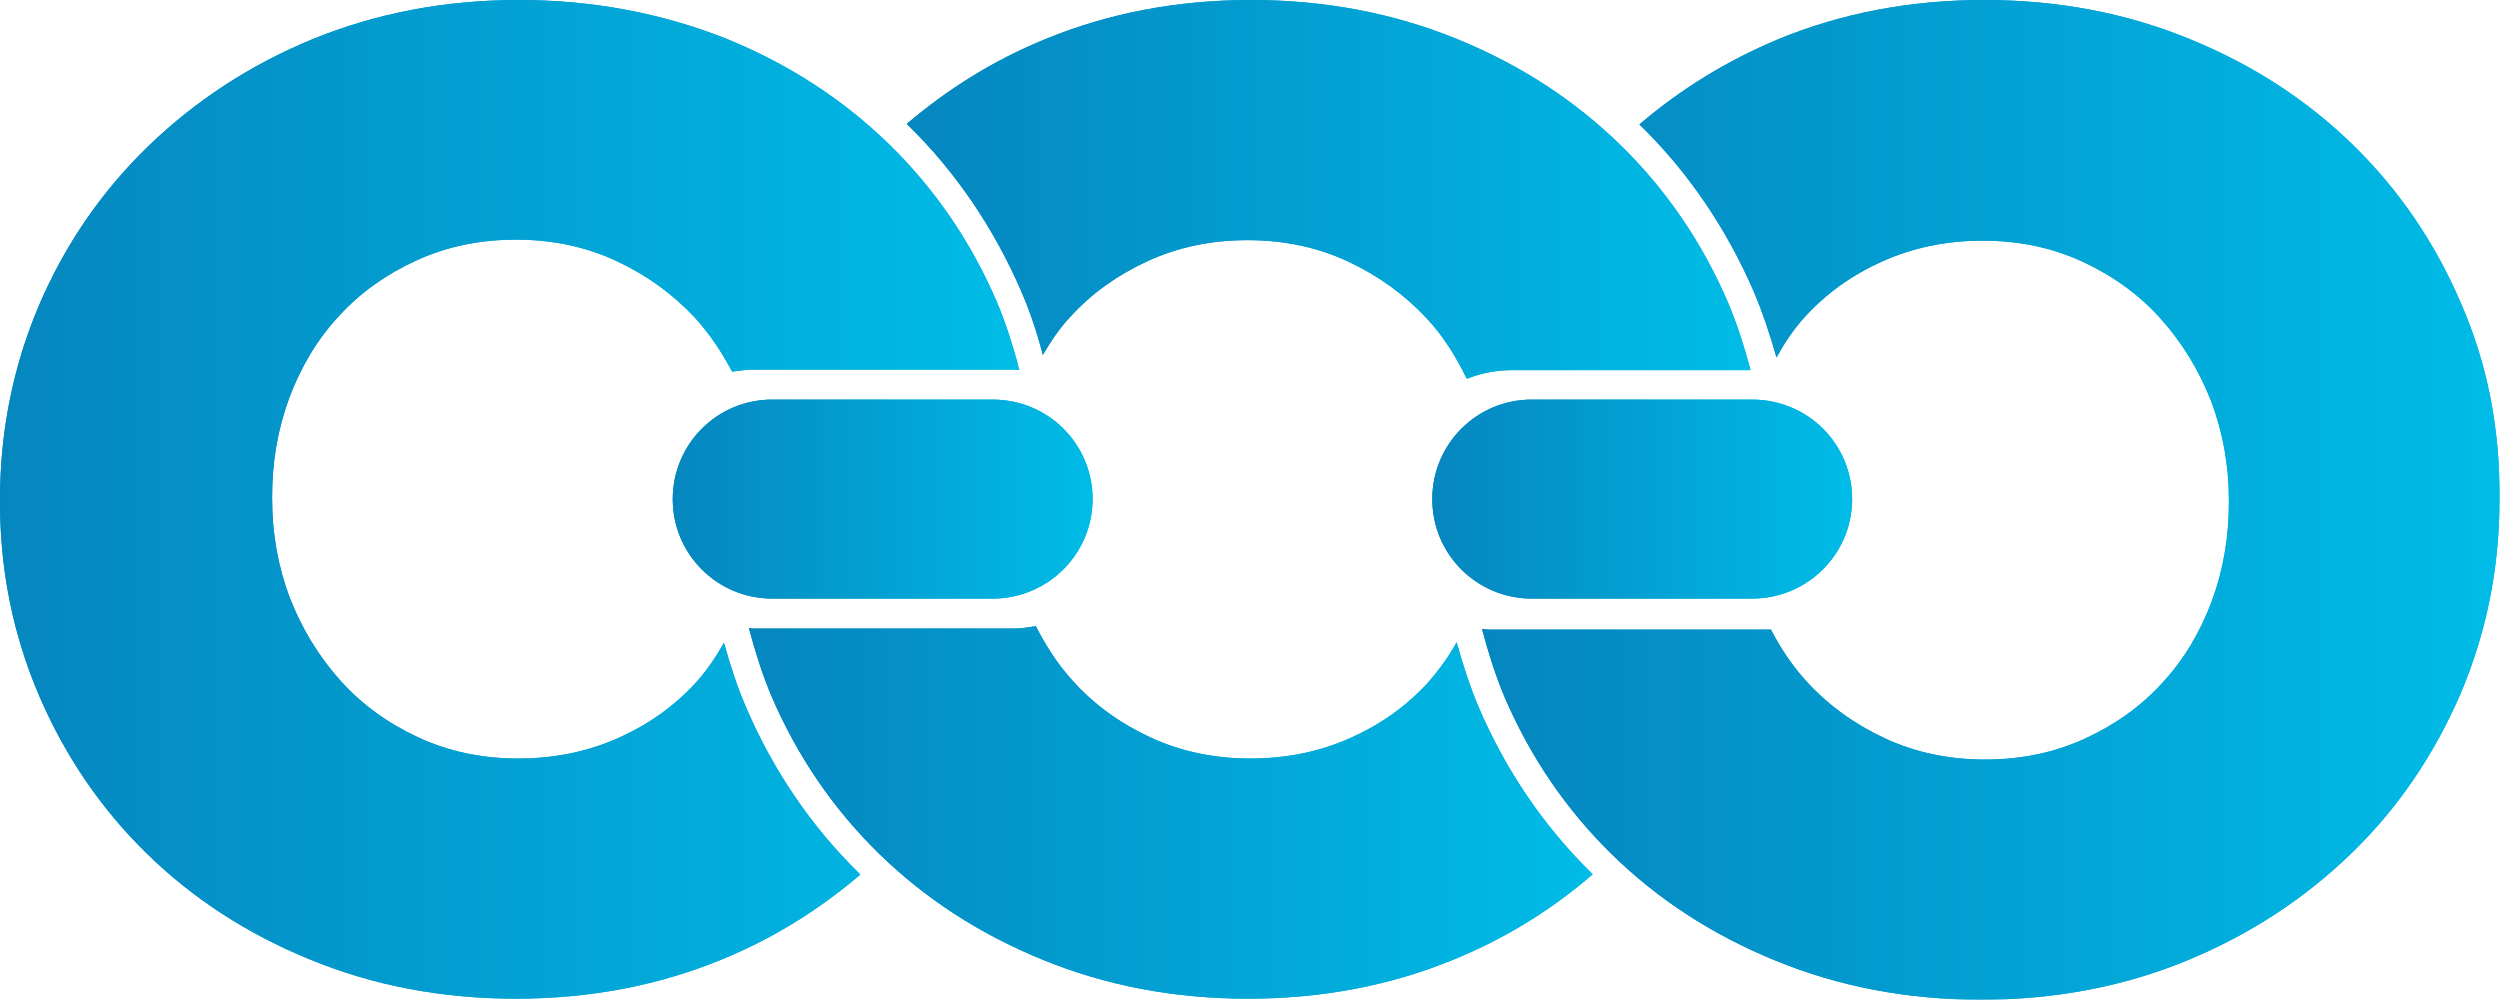
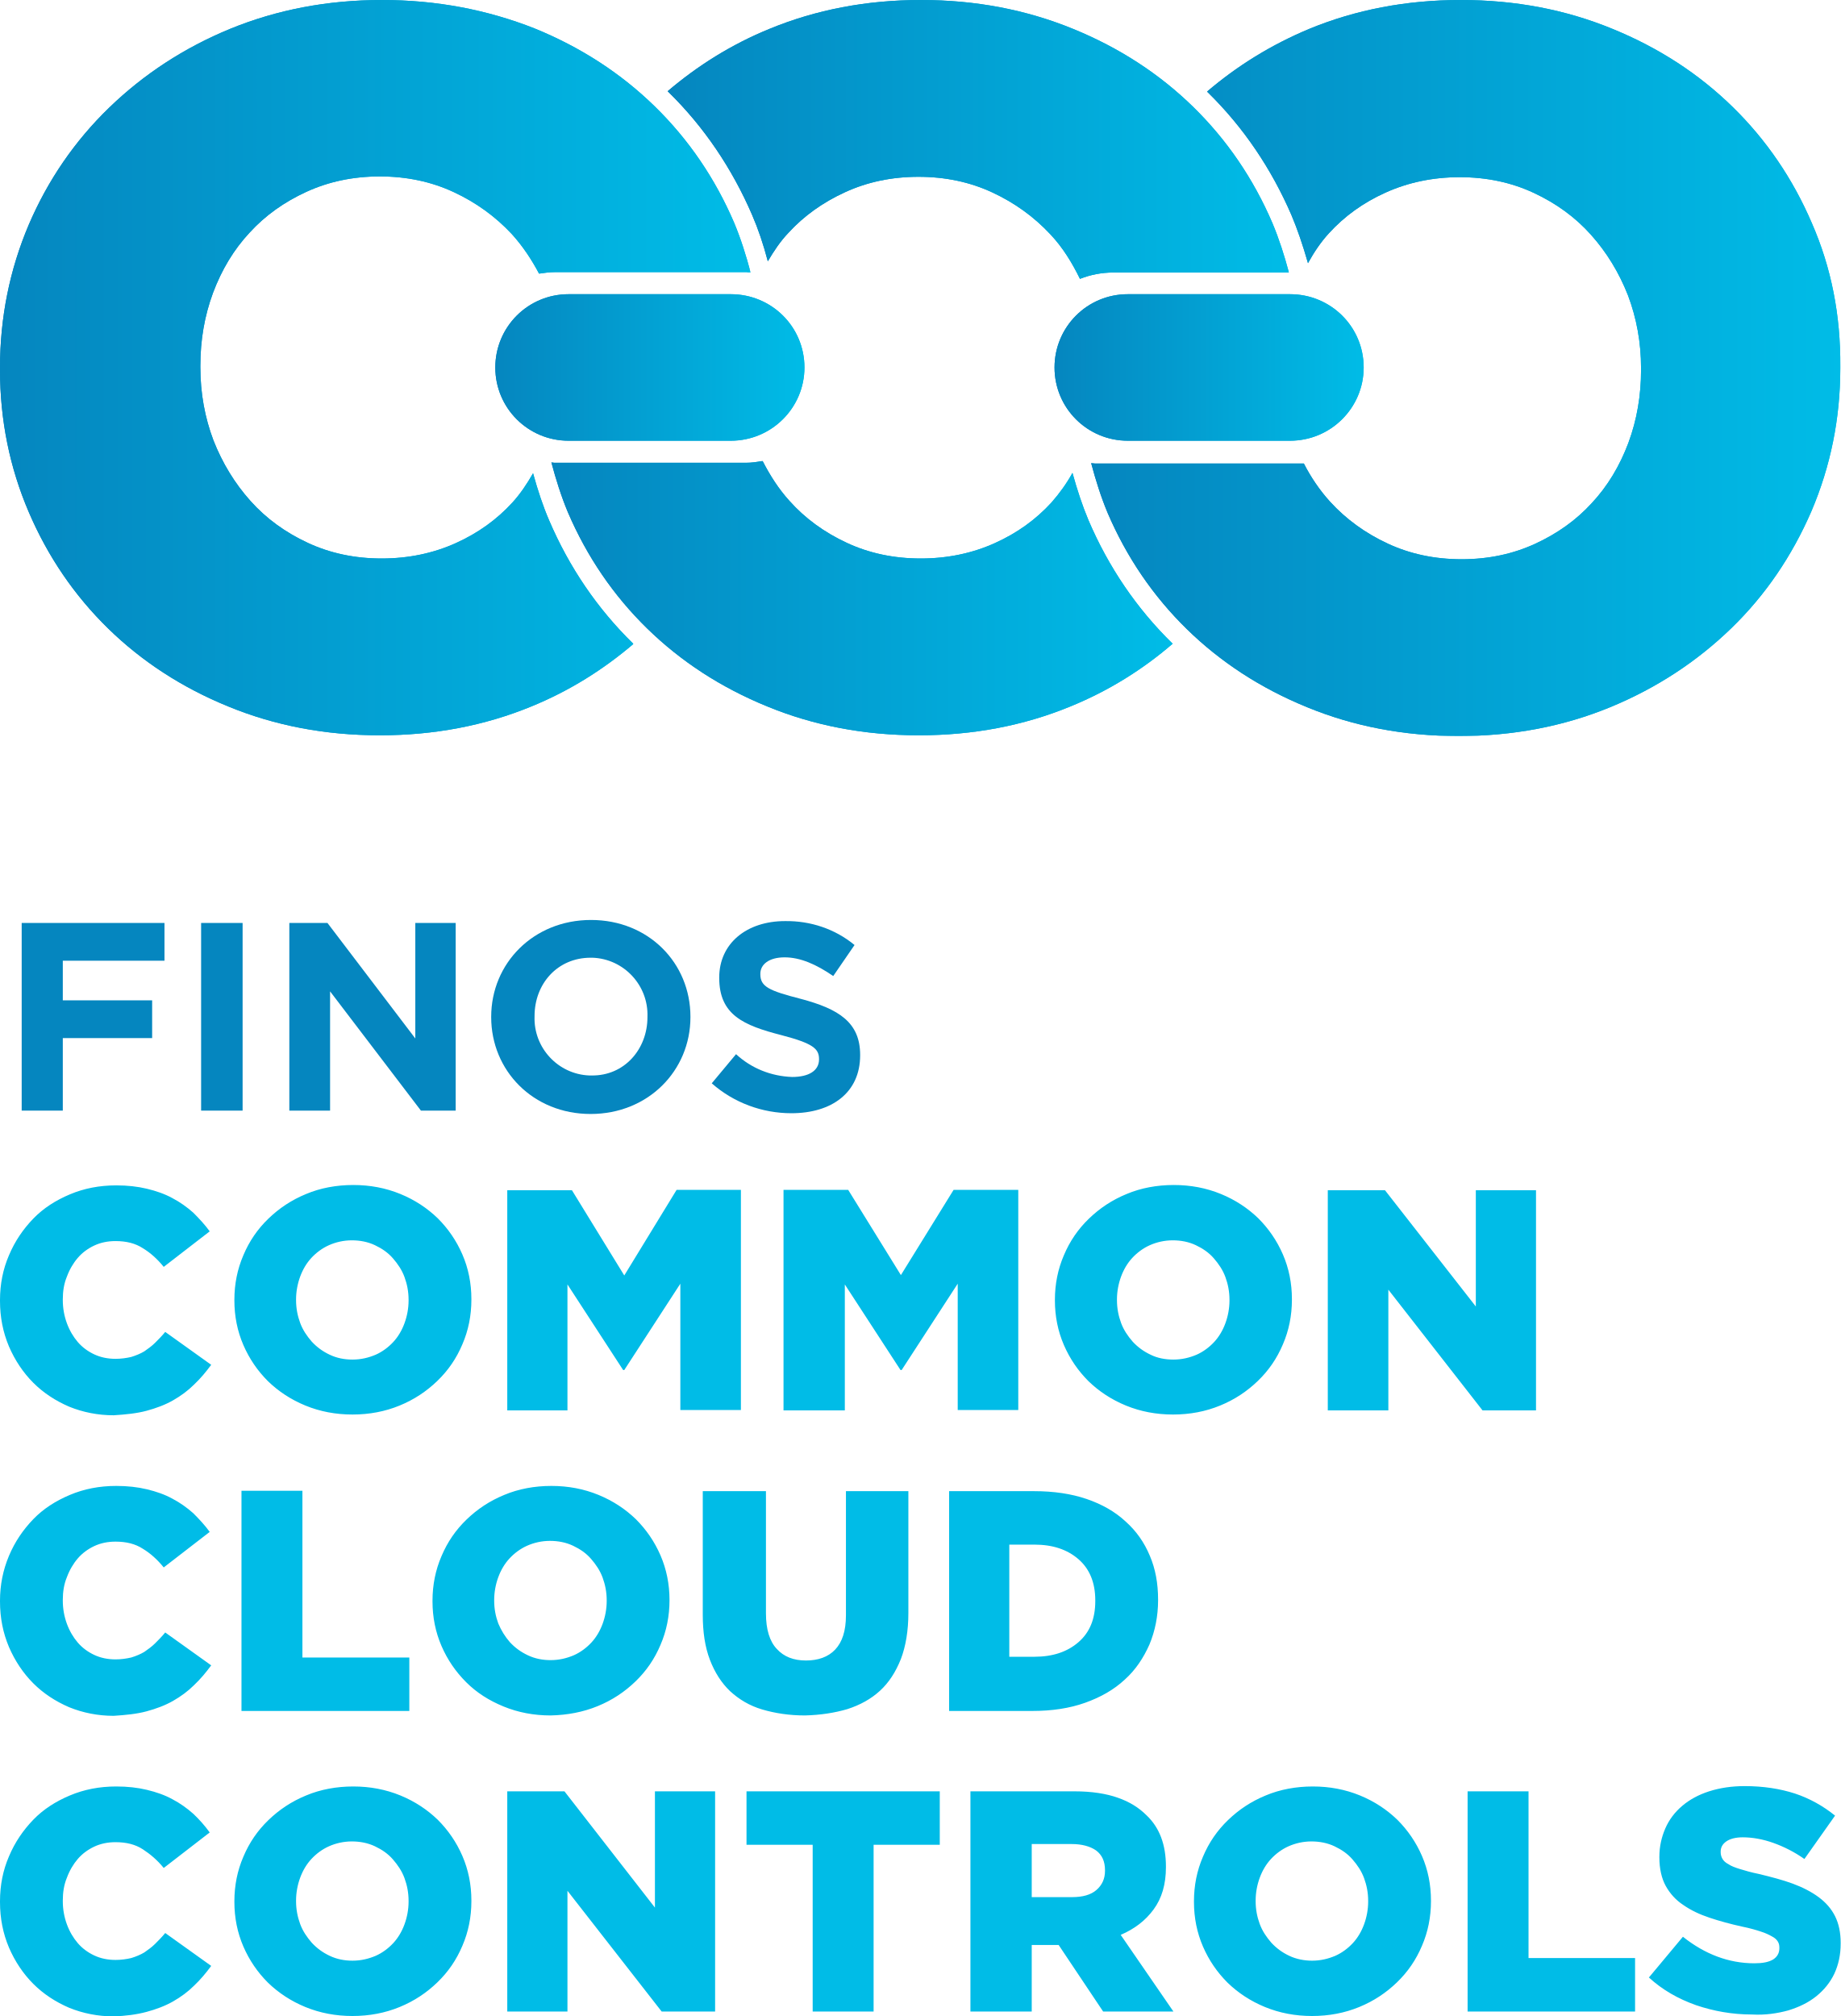
- <svg xmlns="http://www.w3.org/2000/svg" xmlns:xlink="http://www.w3.org/1999/xlink" version="1.1" id="Layer_1" x="0px" y="0px" viewBox="0 0 492.4 196.8" style="enable-background:new 0 0 492.4 196.8;" xml:space="preserve">
+ <svg xmlns="http://www.w3.org/2000/svg" xmlns:xlink="http://www.w3.org/1999/xlink" version="1.1" id="Layer_1" x="0px" y="0px" viewBox="0 0 492.4 539.3" style="enable-background:new 0 0 492.4 539.3;" xml:space="preserve">
  <style type="text/css">
- 	.st0{clip-path:url(#SVGID_00000164471656135796298560000005813993069233574315_);}
- 	.st1{clip-path:url(#SVGID_00000019642091977911469160000004794725863702804380_);}
- 	.st2{clip-path:url(#SVGID_00000049190636457192275160000006766450548972944534_);}
- 	.st3{clip-path:url(#SVGID_00000021097484821049816410000015223270875984606377_);}
- 	.st4{clip-path:url(#SVGID_00000080199391034828746410000017474322563461047722_);}
- 	.st5{clip-path:url(#SVGID_00000070814566987701548060000006491054875013691561_);}
+ 	.st0{fill:#0586BF;}
+ 	.st1{fill:#00BCE7;}
+ 	.st2{clip-path:url(#SVGID_00000127723530954249311360000017790228612899471544_);}
+ 	.st3{clip-path:url(#SVGID_00000099661520165384830930000009306821689087205553_);}
+ 	.st4{clip-path:url(#SVGID_00000094585058715784216390000007844903942787627163_);}
+ 	.st5{clip-path:url(#SVGID_00000142176788160310730370000003912476761157383866_);}
+ 	.st6{clip-path:url(#SVGID_00000064330962836628689260000008078244802493570992_);}
+ 	.st7{clip-path:url(#SVGID_00000121253112003704610500000012445058577611429035_);}
</style>
+   <polygon class="st0" points="5.8,246.9 44,246.9 44,257 16.8,257 16.8,267.6 40.7,267.6 40.7,277.7 16.8,277.7 16.8,297.1   5.8,297.1 5.8,246.9 " />
+   <polygon class="st0" points="53.8,246.9 64.9,246.9 64.9,297.1 53.8,297.1 53.8,246.9 " />
+   <polygon class="st0" points="77.4,246.9 87.6,246.9 111.1,277.8 111.1,246.9 121.9,246.9 121.9,297.1 112.6,297.1 88.3,265.2   88.3,297.1 77.4,297.1 77.4,246.9 " />
+   <path class="st0" d="M131.4,272.1V272c0-14.3,11.3-25.9,26.7-25.9s26.6,11.5,26.6,25.9v0.1c0,14.3-11.3,25.9-26.7,25.9  S131.4,286.4,131.4,272.1L131.4,272.1z M173.2,272.1V272c0.3-8.4-6.3-15.5-14.7-15.8c-0.2,0-0.3,0-0.5,0c-8.9,0-15,7-15,15.6v0.1  c-0.3,8.4,6.3,15.5,14.7,15.8c0.2,0,0.4,0,0.6,0C167,287.8,173.2,280.7,173.2,272.1L173.2,272.1z" />
+   <path class="st0" d="M190.4,289.8l6.5-7.8c4.1,3.8,9.4,5.9,15,6.1c4.5,0,7.2-1.7,7.2-4.7v-0.1c0-2.8-1.7-4.2-10.1-6.4  c-10.1-2.6-16.6-5.4-16.6-15.3v-0.1c0-9.1,7.3-15.1,17.6-15.1c6.8-0.1,13.4,2.1,18.6,6.4l-5.7,8.3c-4.5-3.1-8.8-5-13-5  c-4.2,0-6.5,1.9-6.5,4.4v0.1c0,3.3,2.2,4.4,10.8,6.6c10.2,2.7,15.9,6.3,15.9,15v0.1c0,10-7.6,15.5-18.4,15.5  C203.9,297.8,196.3,295,190.4,289.8L190.4,289.8z" />
+   <path class="st1" d="M39.2,538.2c2.6-0.7,5-1.6,7.1-2.8c2.1-1.2,4-2.6,5.6-4.2c1.7-1.6,3.2-3.4,4.6-5.3l-12.3-8.8  c-0.9,1.1-1.8,2-2.7,2.9c-0.9,0.9-1.9,1.6-2.9,2.3c-1,0.6-2.2,1.1-3.5,1.5c-1.3,0.3-2.7,0.5-4.2,0.5c-2.1,0-4-0.4-5.7-1.2  c-1.7-0.8-3.2-1.9-4.4-3.3c-1.2-1.4-2.2-3.1-2.9-5c-0.7-1.9-1.1-4-1.1-6.2v-0.2c0-2.1,0.3-4.2,1.1-6.1c0.7-1.9,1.7-3.6,2.9-5  c1.2-1.4,2.7-2.5,4.4-3.3c1.7-0.8,3.6-1.2,5.7-1.2c2.9,0,5.3,0.6,7.3,1.9s3.9,2.9,5.6,5l12.3-9.5c-1.3-1.8-2.8-3.5-4.4-5  c-1.7-1.5-3.5-2.8-5.6-3.9c-2-1.1-4.3-1.9-6.8-2.5c-2.5-0.6-5.2-0.9-8.2-0.9c-4.5,0-8.6,0.8-12.4,2.4c-3.8,1.6-7.1,3.7-9.8,6.5  c-2.7,2.8-4.9,6-6.5,9.8c-1.6,3.7-2.4,7.7-2.4,12v0.2c0,4.4,0.8,8.4,2.4,12.2c1.6,3.7,3.8,7,6.5,9.7c2.7,2.7,5.9,4.8,9.6,6.4  c3.7,1.5,7.7,2.3,11.9,2.3C33.6,539.3,36.6,538.9,39.2,538.2L39.2,538.2z M88.2,523.2c-1.9-0.9-3.4-2-4.8-3.5  c-1.3-1.5-2.4-3.1-3.1-5c-0.7-1.9-1.1-3.9-1.1-6.1v-0.2c0-2.1,0.4-4.2,1.1-6.1c0.7-1.9,1.7-3.6,3-5c1.3-1.4,2.9-2.6,4.7-3.4  c1.8-0.8,3.9-1.3,6.1-1.3c2.2,0,4.3,0.4,6.2,1.3c1.9,0.9,3.5,2,4.8,3.5c1.3,1.5,2.4,3.1,3.1,5c0.7,1.9,1.1,3.9,1.1,6.1v0.2  c0,2.1-0.4,4.2-1.1,6.1c-0.7,1.9-1.7,3.6-3,5c-1.3,1.4-2.9,2.6-4.7,3.4c-1.9,0.8-3.9,1.3-6.2,1.3C92.1,524.5,90.1,524.1,88.2,523.2  L88.2,523.2z M106.9,536.9c3.9-1.6,7.2-3.8,10.1-6.6c2.9-2.8,5.1-6,6.7-9.8c1.6-3.7,2.4-7.7,2.4-11.9v-0.2c0-4.2-0.8-8.2-2.4-11.9  c-1.6-3.7-3.8-6.9-6.6-9.7c-2.8-2.7-6.1-4.9-10-6.5c-3.9-1.6-8.1-2.4-12.6-2.4s-8.8,0.8-12.6,2.4c-3.9,1.6-7.2,3.8-10.1,6.6  c-2.9,2.8-5.1,6-6.7,9.8c-1.6,3.7-2.4,7.7-2.4,11.9v0.2c0,4.2,0.8,8.2,2.4,11.9c1.6,3.7,3.8,6.9,6.6,9.7c2.8,2.7,6.1,4.9,10,6.5  c3.9,1.6,8.1,2.4,12.6,2.4C98.8,539.3,103,538.5,106.9,536.9L106.9,536.9z M135.7,538.1h16.1v-32.3l25.2,32.3h14.3v-58.9h-16.1v31.1  L151,479.2h-15.3V538.1L135.7,538.1z M217.4,538.1h16.3v-44.6h17.7v-14.3h-51.7v14.3h17.7V538.1L217.4,538.1z M276,507.4v-14.1h10.7  c2.7,0,4.9,0.6,6.5,1.7c1.6,1.2,2.4,2.9,2.4,5.3v0.2c0,2.1-0.8,3.8-2.3,5.1c-1.5,1.3-3.7,1.9-6.5,1.9H276L276,507.4z M259.7,538.1  H276v-17.8h7h0.2l11.9,17.8h18.8l-14.1-20.5c3.7-1.6,6.6-3.8,8.8-6.8c2.2-3,3.3-6.7,3.3-11.3v-0.2c0-5.8-1.7-10.4-5.2-13.7  c-2-2-4.5-3.6-7.7-4.7c-3.1-1.1-7-1.7-11.5-1.7h-27.9V538.1L259.7,538.1z M344.9,523.2c-1.9-0.9-3.4-2-4.8-3.5  c-1.3-1.5-2.4-3.1-3.1-5c-0.7-1.9-1.1-3.9-1.1-6.1v-0.2c0-2.1,0.4-4.2,1.1-6.1c0.7-1.9,1.7-3.6,3-5c1.3-1.4,2.9-2.6,4.7-3.4  c1.8-0.8,3.9-1.3,6.1-1.3c2.2,0,4.3,0.4,6.2,1.3c1.9,0.9,3.5,2,4.8,3.5c1.3,1.5,2.4,3.1,3.1,5c0.7,1.9,1.1,3.9,1.1,6.1v0.2  c0,2.1-0.4,4.2-1.1,6.1c-0.7,1.9-1.7,3.6-3,5c-1.3,1.4-2.9,2.6-4.7,3.4c-1.9,0.8-3.9,1.3-6.2,1.3  C348.9,524.5,346.8,524.1,344.9,523.2L344.9,523.2z M363.6,536.9c3.9-1.6,7.2-3.8,10.1-6.6c2.9-2.8,5.1-6,6.7-9.8  c1.6-3.7,2.4-7.7,2.4-11.9v-0.2c0-4.2-0.8-8.2-2.4-11.9c-1.6-3.7-3.8-6.9-6.6-9.7c-2.8-2.7-6.1-4.9-10-6.5  c-3.9-1.6-8.1-2.4-12.6-2.4c-4.5,0-8.8,0.8-12.6,2.4c-3.9,1.6-7.2,3.8-10.1,6.6c-2.9,2.8-5.1,6-6.7,9.8c-1.6,3.7-2.4,7.7-2.4,11.9  v0.2c0,4.2,0.8,8.2,2.4,11.9c1.6,3.7,3.8,6.9,6.6,9.7c2.8,2.7,6.1,4.9,10,6.5c3.9,1.6,8.1,2.4,12.6,2.4S359.7,538.5,363.6,536.9  L363.6,536.9z M392.5,538.1h44.9v-14.3h-28.5v-44.6h-16.3V538.1L392.5,538.1z M478.4,537.8c2.9-0.9,5.4-2.1,7.5-3.8  c2.1-1.7,3.7-3.7,4.8-6c1.1-2.4,1.7-5,1.7-8.1v-0.2c0-2.7-0.5-5.1-1.5-7.1c-1-2-2.5-3.7-4.4-5.1c-1.9-1.4-4.2-2.6-6.9-3.6  c-2.7-1-5.8-1.8-9.1-2.6c-2-0.4-3.7-0.9-5-1.3c-1.3-0.4-2.4-0.8-3.1-1.3c-0.8-0.4-1.3-0.9-1.6-1.4c-0.3-0.5-0.5-1.1-0.5-1.8v-0.2  c0-1.1,0.5-2,1.5-2.7c1-0.7,2.5-1.1,4.4-1.1c2.6,0,5.4,0.5,8.2,1.5c2.8,1,5.6,2.4,8.3,4.3l8.2-11.6c-3.2-2.6-6.8-4.6-10.7-5.9  c-4-1.3-8.5-2-13.5-2c-3.5,0-6.7,0.5-9.5,1.4c-2.8,0.9-5.2,2.2-7.2,3.9c-2,1.7-3.5,3.7-4.5,6c-1,2.3-1.6,4.8-1.6,7.6v0.2  c0,3,0.6,5.6,1.7,7.6c1.1,2,2.7,3.8,4.7,5.1c2,1.4,4.3,2.5,7,3.4c2.7,0.9,5.6,1.7,8.8,2.4c2,0.4,3.7,0.9,4.9,1.3  c1.3,0.4,2.3,0.9,3,1.3c0.8,0.4,1.3,0.9,1.6,1.4c0.3,0.5,0.4,1,0.4,1.6v0.2c0,1.3-0.6,2.3-1.7,3c-1.2,0.7-2.8,1-5,1  c-6.8,0-13.2-2.4-19.1-7.1l-9.1,10.9c3.6,3.3,7.8,5.7,12.6,7.4c4.7,1.6,9.7,2.5,15,2.5C472.2,539.1,475.5,538.6,478.4,537.8  L478.4,537.8z" />
+   <path class="st1" d="M39.2,457.8c2.6-0.7,5-1.6,7.1-2.8c2.1-1.2,4-2.6,5.6-4.2c1.7-1.6,3.2-3.4,4.6-5.3l-12.3-8.8  c-0.9,1.1-1.8,2-2.7,2.9c-0.9,0.9-1.9,1.6-2.9,2.3c-1,0.6-2.2,1.1-3.5,1.5c-1.3,0.3-2.7,0.5-4.2,0.5c-2.1,0-4-0.4-5.7-1.2  c-1.7-0.8-3.2-1.9-4.4-3.3c-1.2-1.4-2.2-3.1-2.9-5c-0.7-1.9-1.1-4-1.1-6.2V428c0-2.1,0.3-4.2,1.1-6.1c0.7-1.9,1.7-3.6,2.9-5  c1.2-1.4,2.7-2.5,4.4-3.3c1.7-0.8,3.6-1.2,5.7-1.2c2.9,0,5.3,0.6,7.3,1.9c2,1.2,3.9,2.9,5.6,5l12.3-9.5c-1.3-1.8-2.8-3.4-4.4-5  c-1.7-1.5-3.5-2.8-5.6-3.9c-2-1.1-4.3-1.9-6.8-2.5c-2.5-0.6-5.2-0.9-8.2-0.9c-4.5,0-8.6,0.8-12.4,2.4c-3.8,1.6-7.1,3.7-9.8,6.5  c-2.7,2.8-4.9,6-6.5,9.8C0.8,420,0,424,0,428.2v0.2c0,4.4,0.8,8.4,2.4,12.2c1.6,3.7,3.8,7,6.5,9.7c2.7,2.7,5.9,4.8,9.6,6.4  c3.7,1.5,7.7,2.3,11.9,2.3C33.6,458.8,36.6,458.5,39.2,457.8L39.2,457.8z M64.6,457.7h44.9v-14.3H80.9v-44.6H64.6V457.7L64.6,457.7z   M141.2,442.8c-1.9-0.9-3.4-2-4.8-3.5c-1.3-1.5-2.3-3.1-3.1-5c-0.7-1.9-1.1-3.9-1.1-6.1V428c0-2.1,0.4-4.2,1.1-6.1  c0.7-1.9,1.7-3.6,3-5c1.3-1.4,2.9-2.6,4.7-3.4c1.8-0.8,3.9-1.3,6.1-1.3c2.2,0,4.3,0.4,6.2,1.3c1.9,0.9,3.5,2,4.8,3.5  c1.3,1.5,2.4,3.1,3.1,5c0.7,1.9,1.1,3.9,1.1,6.1v0.2c0,2.1-0.4,4.2-1.1,6.1c-0.7,1.9-1.7,3.6-3,5c-1.3,1.4-2.9,2.6-4.7,3.4  c-1.9,0.8-3.9,1.3-6.2,1.3C145.1,444.1,143.1,443.7,141.2,442.8L141.2,442.8z M159.9,456.4c3.9-1.6,7.2-3.8,10.1-6.6s5.1-6,6.7-9.8  c1.6-3.7,2.4-7.7,2.4-11.9V428c0-4.2-0.8-8.2-2.4-11.9c-1.6-3.7-3.8-6.9-6.6-9.7c-2.8-2.7-6.1-4.9-10-6.5s-8.1-2.4-12.6-2.4  c-4.5,0-8.8,0.8-12.6,2.4c-3.9,1.6-7.2,3.8-10.1,6.6c-2.9,2.8-5.1,6-6.7,9.8c-1.6,3.7-2.4,7.7-2.4,11.9v0.2c0,4.2,0.8,8.2,2.4,11.9  c1.6,3.7,3.8,6.9,6.6,9.7c2.8,2.8,6.1,4.9,10,6.5c3.9,1.6,8.1,2.4,12.6,2.4C151.8,458.8,156,458,159.9,456.4L159.9,456.4z   M226.7,457.2c3.4-1.1,6.3-2.7,8.7-4.9c2.4-2.2,4.2-5,5.6-8.5c1.3-3.4,2-7.6,2-12.3v-32.6h-16.7v33.2c0,4.2-1,7.2-2.9,9.2  c-1.9,2-4.6,2.9-7.8,2.9c-3.3,0-5.9-1-7.8-3.1c-1.9-2-2.9-5.2-2.9-9.5v-32.7H188v33.1c0,4.6,0.6,8.6,1.9,12c1.3,3.4,3.1,6.2,5.4,8.4  c2.4,2.2,5.2,3.9,8.6,4.9s7.2,1.6,11.4,1.6C219.5,458.8,223.3,458.2,226.7,457.2L226.7,457.2z M270,443.2v-30h6.7  c4.9,0,8.8,1.3,11.8,3.9c3,2.6,4.5,6.3,4.5,11v0.2c0,4.8-1.5,8.4-4.5,11c-3,2.6-6.9,3.9-11.8,3.9H270L270,443.2z M253.7,457.7h22.4  c5.3,0,10-0.7,14.2-2.2c4.2-1.5,7.7-3.5,10.6-6.2c2.9-2.6,5-5.8,6.6-9.4c1.5-3.6,2.3-7.6,2.3-11.8v-0.2c0-4.3-0.7-8.2-2.2-11.7  c-1.5-3.6-3.6-6.6-6.5-9.2c-2.8-2.6-6.3-4.6-10.4-6c-4.1-1.4-8.8-2.1-14.1-2.1h-22.7V457.7L253.7,457.7z" />
+   <path class="st1" d="M39.2,377.4c2.6-0.7,5-1.6,7.1-2.8c2.1-1.2,4-2.6,5.6-4.2c1.7-1.6,3.2-3.4,4.6-5.3l-12.3-8.8  c-0.9,1.1-1.8,2-2.7,2.9c-0.9,0.9-1.9,1.6-2.9,2.3c-1,0.6-2.2,1.1-3.5,1.5c-1.3,0.3-2.7,0.5-4.2,0.5c-2.1,0-4-0.4-5.7-1.2  c-1.7-0.8-3.2-1.9-4.4-3.3c-1.2-1.4-2.2-3.1-2.9-5c-0.7-1.9-1.1-4-1.1-6.2v-0.2c0-2.1,0.3-4.2,1.1-6.1c0.7-1.9,1.7-3.6,2.9-5  c1.2-1.4,2.7-2.5,4.4-3.3c1.7-0.8,3.6-1.2,5.7-1.2c2.9,0,5.3,0.6,7.3,1.9c2,1.2,3.9,2.9,5.6,5l12.3-9.5c-1.3-1.8-2.8-3.4-4.4-5  c-1.7-1.5-3.5-2.8-5.6-3.9c-2-1.1-4.3-1.9-6.8-2.5c-2.5-0.6-5.2-0.9-8.2-0.9c-4.5,0-8.6,0.8-12.4,2.4c-3.8,1.6-7.1,3.7-9.8,6.5  c-2.7,2.8-4.9,6-6.5,9.8c-1.6,3.7-2.4,7.7-2.4,12v0.2c0,4.4,0.8,8.4,2.4,12.2c1.6,3.7,3.8,7,6.5,9.7c2.7,2.7,5.9,4.8,9.6,6.4  c3.7,1.5,7.7,2.3,11.9,2.3C33.6,378.4,36.6,378.1,39.2,377.4L39.2,377.4z M88.2,362.4c-1.9-0.9-3.4-2-4.8-3.5  c-1.3-1.5-2.4-3.1-3.1-5c-0.7-1.9-1.1-3.9-1.1-6.1v-0.2c0-2.1,0.4-4.2,1.1-6.1c0.7-1.9,1.7-3.6,3-5c1.3-1.4,2.9-2.6,4.7-3.4  c1.8-0.8,3.9-1.3,6.1-1.3c2.2,0,4.3,0.4,6.2,1.3c1.9,0.9,3.5,2,4.8,3.5c1.3,1.5,2.4,3.1,3.1,5c0.7,1.9,1.1,3.9,1.1,6.1v0.2  c0,2.1-0.4,4.2-1.1,6.1c-0.7,1.9-1.7,3.6-3,5c-1.3,1.4-2.9,2.6-4.7,3.4c-1.9,0.8-3.9,1.3-6.2,1.3C92.1,363.7,90.1,363.3,88.2,362.4  L88.2,362.4z M106.9,376c3.9-1.6,7.2-3.8,10.1-6.6c2.9-2.8,5.1-6,6.7-9.8c1.6-3.7,2.4-7.7,2.4-11.9v-0.2c0-4.2-0.8-8.2-2.4-11.9  c-1.6-3.7-3.8-6.9-6.6-9.7c-2.8-2.7-6.1-4.9-10-6.5c-3.9-1.6-8.1-2.4-12.6-2.4s-8.8,0.8-12.6,2.4c-3.9,1.6-7.2,3.8-10.1,6.6  c-2.9,2.8-5.1,6-6.7,9.8c-1.6,3.7-2.4,7.7-2.4,11.9v0.2c0,4.2,0.8,8.2,2.4,11.9c1.6,3.7,3.8,6.9,6.6,9.7c2.8,2.7,6.1,4.9,10,6.5  c3.9,1.6,8.1,2.4,12.6,2.4C98.8,378.4,103,377.6,106.9,376L106.9,376z M135.7,377.3h16.1v-33.7l14.9,22.9h0.3l15-23.1v33.8h16.2  v-58.9h-17.2L167,341.2L153,318.4h-17.3V377.3L135.7,377.3z M209.9,377.3H226v-33.7l14.9,22.9h0.3l15-23.1v33.8h16.2v-58.9h-17.3  l-14.1,22.8l-14.1-22.8h-17.3V377.3L209.9,377.3z M307.8,362.4c-1.9-0.9-3.4-2-4.8-3.5c-1.3-1.5-2.4-3.1-3.1-5  c-0.7-1.9-1.1-3.9-1.1-6.1v-0.2c0-2.1,0.4-4.2,1.1-6.1c0.7-1.9,1.7-3.6,3-5c1.3-1.4,2.9-2.6,4.7-3.4c1.8-0.8,3.9-1.3,6.1-1.3  c2.2,0,4.3,0.4,6.2,1.3c1.9,0.9,3.5,2,4.8,3.5c1.3,1.5,2.4,3.1,3.1,5c0.7,1.9,1.1,3.9,1.1,6.1v0.2c0,2.1-0.4,4.2-1.1,6.1  c-0.7,1.9-1.7,3.6-3,5c-1.3,1.4-2.9,2.6-4.7,3.4c-1.9,0.8-3.9,1.3-6.2,1.3C311.7,363.7,309.6,363.3,307.8,362.4L307.8,362.4z   M326.4,376c3.9-1.6,7.2-3.8,10.1-6.6c2.9-2.8,5.1-6,6.7-9.8c1.6-3.7,2.4-7.7,2.4-11.9v-0.2c0-4.2-0.8-8.2-2.4-11.9  c-1.6-3.7-3.8-6.9-6.6-9.7c-2.8-2.7-6.1-4.9-10-6.5c-3.9-1.6-8.1-2.4-12.6-2.4c-4.5,0-8.8,0.8-12.6,2.4c-3.9,1.6-7.2,3.8-10.1,6.6  c-2.9,2.8-5.1,6-6.7,9.8c-1.6,3.7-2.4,7.7-2.4,11.9v0.2c0,4.2,0.8,8.2,2.4,11.9c1.6,3.7,3.8,6.9,6.6,9.7c2.8,2.7,6.1,4.9,10,6.5  c3.9,1.6,8.1,2.4,12.6,2.4S322.5,377.6,326.4,376L326.4,376z M355.3,377.3h16.1v-32.3l25.2,32.3h14.3v-58.9h-16.1v31.1l-24.3-31.1  h-15.3V377.3L355.3,377.3z" />
  <g>
-     <g>
+     <defs>
+       <path id="SVGID_1_" d="M340.4,59.7c-5.1-11.9-12.2-22.3-21.2-31.1c-9-8.8-19.7-15.8-32.2-20.9C274.5,2.6,261,0,246.4,0    c-14.6,0-28.1,2.6-40.5,7.7c-10.3,4.2-19.3,9.9-27.3,16.7c0.1,0.1,0.2,0.2,0.2,0.2c9.5,9.3,17,20.4,22.4,32.9    c1.6,3.7,3,7.8,4.2,12.4c1.6-2.7,3.3-5.3,5.5-7.6c4.2-4.6,9.3-8.2,15.2-10.9c5.9-2.7,12.4-4.1,19.6-4.1c7.2,0,13.8,1.4,19.8,4.2    c6,2.8,11.1,6.5,15.5,11.2c3.3,3.5,5.8,7.6,7.9,11.9c2.8-1.1,5.8-1.7,9-1.7h46.9C343.6,68.4,342.2,64,340.4,59.7L340.4,59.7z" />
+     </defs>
+     <linearGradient id="SVGID_00000080201686307489232980000005072141318591115165_" gradientUnits="userSpaceOnUse" x1="178.536" y1="37.317" x2="344.786" y2="37.317">
+       <stop offset="0" style="stop-color:#0586BF" />
+       <stop offset="1" style="stop-color:#00BCE7" />
+     </linearGradient>
+     <use xlink:href="#SVGID_1_" style="overflow:visible;fill:url(#SVGID_00000080201686307489232980000005072141318591115165_);" />
+     <clipPath id="SVGID_00000132056613694102997140000005049257319078788495_">
+       <use xlink:href="#SVGID_1_" style="overflow:visible;" />
+     </clipPath>
+     <g style="clip-path:url(#SVGID_00000132056613694102997140000005049257319078788495_);">
      <defs>
-         <path id="SVGID_1_" d="M340.4,59.7c-5.1-11.9-12.2-22.3-21.2-31.1c-9-8.8-19.7-15.8-32.2-20.9C274.5,2.6,261,0,246.4,0     c-14.6,0-28.1,2.6-40.5,7.7c-10.3,4.2-19.3,9.9-27.3,16.7c0.1,0.1,0.2,0.2,0.2,0.2c9.5,9.3,17,20.4,22.4,32.9     c1.6,3.7,3,7.8,4.2,12.4c1.6-2.7,3.3-5.3,5.5-7.6c4.2-4.6,9.3-8.2,15.2-10.9c5.9-2.7,12.4-4.1,19.6-4.1c7.2,0,13.8,1.4,19.8,4.2     c6,2.8,11.1,6.5,15.5,11.2c3.3,3.5,5.8,7.6,7.9,11.9c2.8-1.1,5.8-1.7,9-1.7h46.9C343.6,68.4,342.2,64,340.4,59.7L340.4,59.7z" />
+         <rect id="SVGID_00000120532701724705612350000001480874253576232336_" x="178.5" y="0" width="166.2" height="74.6" />
      </defs>
-       <linearGradient id="SVGID_00000106870012864270320160000000222767011152416161_" gradientUnits="userSpaceOnUse" x1="178.536" y1="37.317" x2="344.786" y2="37.317">
+       <linearGradient id="SVGID_00000054266503283303895790000018248744866621521852_" gradientUnits="userSpaceOnUse" x1="178.536" y1="37.317" x2="344.786" y2="37.317">
        <stop offset="0" style="stop-color:#0586BF" />
        <stop offset="1" style="stop-color:#00BCE7" />
      </linearGradient>
-       <use xlink:href="#SVGID_1_" style="overflow:visible;fill:url(#SVGID_00000106870012864270320160000000222767011152416161_);" />
-       <clipPath id="SVGID_00000132790696095645217890000009630598028298599053_">
-         <use xlink:href="#SVGID_1_" style="overflow:visible;" />
+       <use xlink:href="#SVGID_00000120532701724705612350000001480874253576232336_" style="overflow:visible;fill:url(#SVGID_00000054266503283303895790000018248744866621521852_);" />
+       <clipPath id="SVGID_00000034060281549296616830000008607112916903168697_">
+         <use xlink:href="#SVGID_00000120532701724705612350000001480874253576232336_" style="overflow:visible;" />
      </clipPath>
-       <g style="clip-path:url(#SVGID_00000132790696095645217890000009630598028298599053_);">
-         <defs>
-           <rect id="SVGID_00000091719087677715763170000001065485043026761891_" x="178.5" y="0" width="166.2" height="74.6" />
-         </defs>
-         <linearGradient id="SVGID_00000043423681548874619550000012970695397890720669_" gradientUnits="userSpaceOnUse" x1="178.536" y1="37.317" x2="344.786" y2="37.317">
-           <stop offset="0" style="stop-color:#0586BF" />
-           <stop offset="1" style="stop-color:#00BCE7" />
-         </linearGradient>
-         <use xlink:href="#SVGID_00000091719087677715763170000001065485043026761891_" style="overflow:visible;fill:url(#SVGID_00000043423681548874619550000012970695397890720669_);" />
-         <clipPath id="SVGID_00000057106473178126172480000001686922235443232400_">
-           <use xlink:href="#SVGID_00000091719087677715763170000001065485043026761891_" style="overflow:visible;" />
-         </clipPath>
-       </g>
    </g>
-     <g>
+   </g>
+   <g>
+     <defs>
+       <path id="SVGID_00000135676825975933147230000015208448192820624264_" d="M152.1,78.7c-10.9,0-19.6,8.8-19.6,19.6    c0,10.9,8.8,19.6,19.6,19.6h43.4c10.9,0,19.7-8.8,19.7-19.6c0-10.9-8.8-19.6-19.7-19.6H152.1L152.1,78.7z" />
+     </defs>
+     <linearGradient id="SVGID_00000101823959791872629850000010620563591996827832_" gradientUnits="userSpaceOnUse" x1="132.5" y1="98.386" x2="215.234" y2="98.386">
+       <stop offset="0" style="stop-color:#0586BF" />
+       <stop offset="1" style="stop-color:#00BCE7" />
+     </linearGradient>
+     <use xlink:href="#SVGID_00000135676825975933147230000015208448192820624264_" style="overflow:visible;fill:url(#SVGID_00000101823959791872629850000010620563591996827832_);" />
+     <clipPath id="SVGID_00000103986976352199580140000010519513956446166441_">
+       <use xlink:href="#SVGID_00000135676825975933147230000015208448192820624264_" style="overflow:visible;" />
+     </clipPath>
+     <g style="clip-path:url(#SVGID_00000103986976352199580140000010519513956446166441_);">
      <defs>
-         <path id="SVGID_00000090274856174077980780000000663905914523134594_" d="M152.1,78.7c-10.9,0-19.6,8.8-19.6,19.6     c0,10.9,8.8,19.6,19.6,19.6h43.4c10.9,0,19.7-8.8,19.7-19.6c0-10.9-8.8-19.6-19.7-19.6H152.1L152.1,78.7z" />
+         <rect id="SVGID_00000166677938608946110280000010525399548681406105_" x="132.5" y="78.7" width="82.7" height="39.3" />
      </defs>
-       <linearGradient id="SVGID_00000106143963971797488630000003715304226881310857_" gradientUnits="userSpaceOnUse" x1="132.5" y1="98.386" x2="215.234" y2="98.386">
+       <linearGradient id="SVGID_00000061459550810660512670000017363771454286228624_" gradientUnits="userSpaceOnUse" x1="132.5" y1="98.386" x2="215.234" y2="98.386">
        <stop offset="0" style="stop-color:#0586BF" />
        <stop offset="1" style="stop-color:#00BCE7" />
      </linearGradient>
-       <use xlink:href="#SVGID_00000090274856174077980780000000663905914523134594_" style="overflow:visible;fill:url(#SVGID_00000106143963971797488630000003715304226881310857_);" />
-       <clipPath id="SVGID_00000000928941613345134360000003650677554142054064_">
-         <use xlink:href="#SVGID_00000090274856174077980780000000663905914523134594_" style="overflow:visible;" />
+       <use xlink:href="#SVGID_00000166677938608946110280000010525399548681406105_" style="overflow:visible;fill:url(#SVGID_00000061459550810660512670000017363771454286228624_);" />
+       <clipPath id="SVGID_00000047033972144201110070000009099373015558314646_">
+         <use xlink:href="#SVGID_00000166677938608946110280000010525399548681406105_" style="overflow:visible;" />
      </clipPath>
-       <g style="clip-path:url(#SVGID_00000000928941613345134360000003650677554142054064_);">
-         <defs>
-           <rect id="SVGID_00000012457418500142679250000012366646114164970116_" x="132.5" y="78.7" width="82.7" height="39.3" />
-         </defs>
-         <linearGradient id="SVGID_00000093176779810398568090000006041631328206937484_" gradientUnits="userSpaceOnUse" x1="132.5" y1="98.386" x2="215.234" y2="98.386">
-           <stop offset="0" style="stop-color:#0586BF" />
-           <stop offset="1" style="stop-color:#00BCE7" />
-         </linearGradient>
-         <use xlink:href="#SVGID_00000012457418500142679250000012366646114164970116_" style="overflow:visible;fill:url(#SVGID_00000093176779810398568090000006041631328206937484_);" />
-         <clipPath id="SVGID_00000036967626133544194230000001533125394904665262_">
-           <use xlink:href="#SVGID_00000012457418500142679250000012366646114164970116_" style="overflow:visible;" />
-         </clipPath>
-       </g>
    </g>
-     <g>
+   </g>
+   <g>
+     <defs>
+       <path id="SVGID_00000149353564417272466020000004061534761148121011_" d="M301.7,78.7c-10.9,0-19.6,8.8-19.6,19.6    c0,10.9,8.8,19.6,19.6,19.6h43.4c10.9,0,19.7-8.8,19.7-19.6c0-10.9-8.8-19.6-19.7-19.6H301.7L301.7,78.7z" />
+     </defs>
+     <linearGradient id="SVGID_00000143617994236574316210000004382819979313761168_" gradientUnits="userSpaceOnUse" x1="282.084" y1="98.386" x2="364.818" y2="98.386">
+       <stop offset="0" style="stop-color:#0586BF" />
+       <stop offset="1" style="stop-color:#00BCE7" />
+     </linearGradient>
+     <use xlink:href="#SVGID_00000149353564417272466020000004061534761148121011_" style="overflow:visible;fill:url(#SVGID_00000143617994236574316210000004382819979313761168_);" />
+     <clipPath id="SVGID_00000118397568398480698820000009559589880939395209_">
+       <use xlink:href="#SVGID_00000149353564417272466020000004061534761148121011_" style="overflow:visible;" />
+     </clipPath>
+     <g style="clip-path:url(#SVGID_00000118397568398480698820000009559589880939395209_);">
      <defs>
-         <path id="SVGID_00000050638082415376038860000018271573769493566638_" d="M301.7,78.7c-10.9,0-19.6,8.8-19.6,19.6     c0,10.9,8.8,19.6,19.6,19.6h43.4c10.9,0,19.7-8.8,19.7-19.6c0-10.9-8.8-19.6-19.7-19.6H301.7L301.7,78.7z" />
+         <rect id="SVGID_00000082367443826935624980000001544022823968407219_" x="282.1" y="78.7" width="82.7" height="39.3" />
      </defs>
-       <linearGradient id="SVGID_00000040568640337441143420000018434468361026577284_" gradientUnits="userSpaceOnUse" x1="282.084" y1="98.386" x2="364.818" y2="98.386">
+       <linearGradient id="SVGID_00000152253367067805634610000003280626647640448898_" gradientUnits="userSpaceOnUse" x1="282.084" y1="98.386" x2="364.818" y2="98.386">
        <stop offset="0" style="stop-color:#0586BF" />
        <stop offset="1" style="stop-color:#00BCE7" />
      </linearGradient>
-       <use xlink:href="#SVGID_00000050638082415376038860000018271573769493566638_" style="overflow:visible;fill:url(#SVGID_00000040568640337441143420000018434468361026577284_);" />
-       <clipPath id="SVGID_00000064350403882835388720000007263586502281161114_">
-         <use xlink:href="#SVGID_00000050638082415376038860000018271573769493566638_" style="overflow:visible;" />
+       <use xlink:href="#SVGID_00000082367443826935624980000001544022823968407219_" style="overflow:visible;fill:url(#SVGID_00000152253367067805634610000003280626647640448898_);" />
+       <clipPath id="SVGID_00000048484839903424586080000001251328195675412901_">
+         <use xlink:href="#SVGID_00000082367443826935624980000001544022823968407219_" style="overflow:visible;" />
      </clipPath>
-       <g style="clip-path:url(#SVGID_00000064350403882835388720000007263586502281161114_);">
-         <defs>
-           <rect id="SVGID_00000178171302666695387800000014438122554635995277_" x="282.1" y="78.7" width="82.7" height="39.3" />
-         </defs>
-         <linearGradient id="SVGID_00000148622887804114519870000002510576150596742046_" gradientUnits="userSpaceOnUse" x1="282.084" y1="98.386" x2="364.818" y2="98.386">
-           <stop offset="0" style="stop-color:#0586BF" />
-           <stop offset="1" style="stop-color:#00BCE7" />
-         </linearGradient>
-         <use xlink:href="#SVGID_00000178171302666695387800000014438122554635995277_" style="overflow:visible;fill:url(#SVGID_00000148622887804114519870000002510576150596742046_);" />
-         <clipPath id="SVGID_00000023984089039032614390000012668288216888808853_">
-           <use xlink:href="#SVGID_00000178171302666695387800000014438122554635995277_" style="overflow:visible;" />
-         </clipPath>
-       </g>
    </g>
-     <g>
+   </g>
+   <g>
+     <defs>
+       <path id="SVGID_00000156568483142723311040000013970268752913572780_" d="M169.3,172.1c-9.5-9.3-17-20.3-22.4-32.9    c-1.6-3.7-3-7.9-4.3-12.6c-1.6,2.8-3.4,5.5-5.5,7.8c-4.2,4.6-9.2,8.2-15.2,10.9c-6,2.7-12.6,4.1-19.8,4.1    c-7.2,0-13.8-1.4-19.8-4.2c-6-2.8-11.1-6.5-15.3-11.2c-4.2-4.7-7.5-10.1-9.9-16.2c-2.3-6.1-3.5-12.6-3.5-19.5v-0.5    c0-6.8,1.1-13.3,3.4-19.5c2.3-6.1,5.5-11.5,9.8-16.1c4.2-4.6,9.3-8.2,15.2-10.9c5.9-2.7,12.4-4.1,19.6-4.1    c7.2,0,13.8,1.4,19.8,4.2c6,2.8,11.1,6.5,15.5,11.2c2.9,3.2,5.3,6.8,7.3,10.6c1.4-0.2,2.8-0.4,4.3-0.4h51.2c0.4,0,0.7,0.1,1.1,0.1    c-1.2-4.5-2.6-9-4.4-13.3c-5.1-11.9-12.2-22.3-21.2-31.1c-9-8.8-19.7-15.8-32.2-20.9C130.3,2.6,116.8,0,102.2,0    C87.6,0,74.1,2.6,61.6,7.7c-12.4,5.1-23.2,12.2-32.4,21.1C20,37.7,12.8,48.2,7.7,60.1C2.6,72.1,0,84.9,0,98.4v0.5    c0,13.5,2.6,26.2,7.7,38.1c5.1,11.9,12.2,22.3,21.2,31.1c9,8.8,19.7,15.8,32.2,20.9c12.4,5.1,25.9,7.7,40.5,7.7    c14.6,0,28.1-2.6,40.5-7.7c10.3-4.2,19.3-9.9,27.3-16.7C169.4,172.3,169.4,172.2,169.3,172.1L169.3,172.1z" />
+     </defs>
+     <linearGradient id="SVGID_00000109011037977674495690000006180345087940511908_" gradientUnits="userSpaceOnUse" x1="0" y1="98.388" x2="200.541" y2="98.388">
+       <stop offset="0" style="stop-color:#0586BF" />
+       <stop offset="1" style="stop-color:#00BCE7" />
+     </linearGradient>
+     <use xlink:href="#SVGID_00000156568483142723311040000013970268752913572780_" style="overflow:visible;fill:url(#SVGID_00000109011037977674495690000006180345087940511908_);" />
+     <clipPath id="SVGID_00000165219877541289461750000013827343827115535500_">
+       <use xlink:href="#SVGID_00000156568483142723311040000013970268752913572780_" style="overflow:visible;" />
+     </clipPath>
+     <g style="clip-path:url(#SVGID_00000165219877541289461750000013827343827115535500_);">
      <defs>
-         <path id="SVGID_00000017501501324710689760000004367179437194070160_" d="M169.3,172.1c-9.5-9.3-17-20.3-22.4-32.9     c-1.6-3.7-3-7.9-4.3-12.6c-1.6,2.8-3.4,5.5-5.5,7.8c-4.2,4.6-9.2,8.2-15.2,10.9c-6,2.7-12.6,4.1-19.8,4.1     c-7.2,0-13.8-1.4-19.8-4.2c-6-2.8-11.1-6.5-15.3-11.2c-4.2-4.7-7.5-10.1-9.9-16.2c-2.3-6.1-3.5-12.6-3.5-19.5v-0.5     c0-6.8,1.1-13.3,3.4-19.5c2.3-6.1,5.5-11.5,9.8-16.1c4.2-4.6,9.3-8.2,15.2-10.9c5.9-2.7,12.4-4.1,19.6-4.1     c7.2,0,13.8,1.4,19.8,4.2c6,2.8,11.1,6.5,15.5,11.2c2.9,3.2,5.3,6.8,7.3,10.6c1.4-0.2,2.8-0.4,4.3-0.4h51.2     c0.4,0,0.7,0.1,1.1,0.1c-1.2-4.5-2.6-9-4.4-13.3c-5.1-11.9-12.2-22.3-21.2-31.1c-9-8.8-19.7-15.8-32.2-20.9     C130.3,2.6,116.8,0,102.2,0C87.6,0,74.1,2.6,61.6,7.7c-12.4,5.1-23.2,12.2-32.4,21.1C20,37.7,12.8,48.2,7.7,60.1     C2.6,72.1,0,84.9,0,98.4v0.5c0,13.5,2.6,26.2,7.7,38.1c5.1,11.9,12.2,22.3,21.2,31.1c9,8.8,19.7,15.8,32.2,20.9     c12.4,5.1,25.9,7.7,40.5,7.7c14.6,0,28.1-2.6,40.5-7.7c10.3-4.2,19.3-9.9,27.3-16.7C169.4,172.3,169.4,172.2,169.3,172.1     L169.3,172.1z" />
+         <rect id="SVGID_00000031910947764899071180000014692828433273194643_" y="0" width="200.5" height="196.8" />
      </defs>
-       <linearGradient id="SVGID_00000002348191485841201580000008494056395562149261_" gradientUnits="userSpaceOnUse" x1="0" y1="98.388" x2="200.541" y2="98.388">
+       <linearGradient id="SVGID_00000071558670707570634330000018044498344984668821_" gradientUnits="userSpaceOnUse" x1="0" y1="98.388" x2="200.541" y2="98.388">
        <stop offset="0" style="stop-color:#0586BF" />
        <stop offset="1" style="stop-color:#00BCE7" />
      </linearGradient>
-       <use xlink:href="#SVGID_00000017501501324710689760000004367179437194070160_" style="overflow:visible;fill:url(#SVGID_00000002348191485841201580000008494056395562149261_);" />
-       <clipPath id="SVGID_00000111173536025245591060000014021056616280555679_">
-         <use xlink:href="#SVGID_00000017501501324710689760000004367179437194070160_" style="overflow:visible;" />
+       <use xlink:href="#SVGID_00000031910947764899071180000014692828433273194643_" style="overflow:visible;fill:url(#SVGID_00000071558670707570634330000018044498344984668821_);" />
+       <clipPath id="SVGID_00000005251223770541131290000012550474814128469390_">
+         <use xlink:href="#SVGID_00000031910947764899071180000014692828433273194643_" style="overflow:visible;" />
      </clipPath>
-       <g style="clip-path:url(#SVGID_00000111173536025245591060000014021056616280555679_);">
-         <defs>
-           <rect id="SVGID_00000037651596004386177160000013237517098234222512_" y="0" width="200.5" height="196.8" />
-         </defs>
-         <linearGradient id="SVGID_00000074416634547642486480000008261333359367938215_" gradientUnits="userSpaceOnUse" x1="0" y1="98.388" x2="200.541" y2="98.388">
-           <stop offset="0" style="stop-color:#0586BF" />
-           <stop offset="1" style="stop-color:#00BCE7" />
-         </linearGradient>
-         <use xlink:href="#SVGID_00000037651596004386177160000013237517098234222512_" style="overflow:visible;fill:url(#SVGID_00000074416634547642486480000008261333359367938215_);" />
-         <clipPath id="SVGID_00000061441555882592964510000007987692520086849961_">
-           <use xlink:href="#SVGID_00000037651596004386177160000013237517098234222512_" style="overflow:visible;" />
-         </clipPath>
-       </g>
    </g>
-     <g>
+   </g>
+   <g>
+     <defs>
+       <path id="SVGID_00000114036220160371476410000017200504372462218670_" d="M484.7,59.7c-5.1-11.9-12.2-22.3-21.2-31.1    c-9-8.8-19.7-15.8-32.2-20.9C418.9,2.6,405.4,0,390.8,0c-14.6,0-28.1,2.6-40.5,7.7c-10.3,4.3-19.3,9.9-27.4,16.8    c0.1,0.1,0.1,0.1,0.2,0.2c9.5,9.3,17,20.4,22.4,32.9c1.6,3.8,3,7.9,4.4,12.8c1.6-2.9,3.4-5.6,5.6-8c4.2-4.6,9.2-8.2,15.2-10.9    c6-2.7,12.6-4.1,19.8-4.1c7.2,0,13.8,1.4,19.8,4.2c6,2.8,11.1,6.5,15.3,11.2c4.2,4.7,7.5,10.1,9.9,16.2c2.3,6.1,3.5,12.6,3.5,19.5    v0.5c0,6.8-1.1,13.3-3.4,19.5c-2.3,6.1-5.5,11.5-9.8,16.1c-4.2,4.6-9.3,8.2-15.2,10.9c-5.9,2.7-12.4,4.1-19.6,4.1    c-7.2,0-13.8-1.4-19.8-4.2c-6-2.8-11.1-6.5-15.4-11.2c-2.8-3.1-5.1-6.5-7-10.2h-4.5c0,0,0,0,0,0H293c-0.4,0-0.7-0.1-1.1-0.1    c1.2,4.5,2.6,9,4.4,13.3c5.1,11.9,12.2,22.3,21.2,31.1c9,8.8,19.7,15.8,32.2,20.9c12.4,5.1,25.9,7.7,40.5,7.7    c14.6,0,28.1-2.6,40.5-7.7c12.4-5.1,23.2-12.2,32.4-21.1c9.2-8.9,16.3-19.4,21.5-31.4c5.1-12,7.7-24.7,7.7-38.2v-0.5    C492.4,84.3,489.9,71.6,484.7,59.7L484.7,59.7z" />
+     </defs>
+     <linearGradient id="SVGID_00000084513718350688346040000000502953629371212931_" gradientUnits="userSpaceOnUse" x1="291.891" y1="98.388" x2="492.432" y2="98.388">
+       <stop offset="0" style="stop-color:#0586BF" />
+       <stop offset="1" style="stop-color:#00BCE7" />
+     </linearGradient>
+     <use xlink:href="#SVGID_00000114036220160371476410000017200504372462218670_" style="overflow:visible;fill:url(#SVGID_00000084513718350688346040000000502953629371212931_);" />
+     <clipPath id="SVGID_00000100343816292847562890000000642618366361366688_">
+       <use xlink:href="#SVGID_00000114036220160371476410000017200504372462218670_" style="overflow:visible;" />
+     </clipPath>
+     <g style="clip-path:url(#SVGID_00000100343816292847562890000000642618366361366688_);">
      <defs>
-         <path id="SVGID_00000036243324916126296460000016267679310625244084_" d="M484.7,59.7c-5.1-11.9-12.2-22.3-21.2-31.1     c-9-8.8-19.7-15.8-32.2-20.9C418.9,2.6,405.4,0,390.8,0c-14.6,0-28.1,2.6-40.5,7.7c-10.3,4.3-19.3,9.9-27.4,16.8     c0.1,0.1,0.1,0.1,0.2,0.2c9.5,9.3,17,20.4,22.4,32.9c1.6,3.8,3,7.9,4.4,12.8c1.6-2.9,3.4-5.6,5.6-8c4.2-4.6,9.2-8.2,15.2-10.9     c6-2.7,12.6-4.1,19.8-4.1c7.2,0,13.8,1.4,19.8,4.2c6,2.8,11.1,6.5,15.3,11.2c4.2,4.7,7.5,10.1,9.9,16.2     c2.3,6.1,3.5,12.6,3.5,19.5v0.5c0,6.8-1.1,13.3-3.4,19.5c-2.3,6.1-5.5,11.5-9.8,16.1c-4.2,4.6-9.3,8.2-15.2,10.9     c-5.9,2.7-12.4,4.1-19.6,4.1c-7.2,0-13.8-1.4-19.8-4.2c-6-2.8-11.1-6.5-15.4-11.2c-2.8-3.1-5.1-6.5-7-10.2h-4.5c0,0,0,0,0,0H293     c-0.4,0-0.7-0.1-1.1-0.1c1.2,4.5,2.6,9,4.4,13.3c5.1,11.9,12.2,22.3,21.2,31.1c9,8.8,19.7,15.8,32.2,20.9     c12.4,5.1,25.9,7.7,40.5,7.7c14.6,0,28.1-2.6,40.5-7.7c12.4-5.1,23.2-12.2,32.4-21.1c9.2-8.9,16.3-19.4,21.5-31.4     c5.1-12,7.7-24.7,7.7-38.2v-0.5C492.4,84.3,489.9,71.6,484.7,59.7L484.7,59.7z" />
+         <rect id="SVGID_00000075136305390318254640000014245231701849212549_" x="291.9" width="200.5" height="196.8" />
      </defs>
-       <linearGradient id="SVGID_00000068672580221914048600000017867813000174715264_" gradientUnits="userSpaceOnUse" x1="291.891" y1="98.388" x2="492.432" y2="98.388">
+       <linearGradient id="SVGID_00000163062905994407840970000010940104303148885147_" gradientUnits="userSpaceOnUse" x1="291.891" y1="98.388" x2="492.432" y2="98.388">
        <stop offset="0" style="stop-color:#0586BF" />
        <stop offset="1" style="stop-color:#00BCE7" />
      </linearGradient>
-       <use xlink:href="#SVGID_00000036243324916126296460000016267679310625244084_" style="overflow:visible;fill:url(#SVGID_00000068672580221914048600000017867813000174715264_);" />
-       <clipPath id="SVGID_00000040568098393505025520000004249026109997565091_">
-         <use xlink:href="#SVGID_00000036243324916126296460000016267679310625244084_" style="overflow:visible;" />
+       <use xlink:href="#SVGID_00000075136305390318254640000014245231701849212549_" style="overflow:visible;fill:url(#SVGID_00000163062905994407840970000010940104303148885147_);" />
+       <clipPath id="SVGID_00000019674385394640180350000006565658742696390530_">
+         <use xlink:href="#SVGID_00000075136305390318254640000014245231701849212549_" style="overflow:visible;" />
      </clipPath>
-       <g style="clip-path:url(#SVGID_00000040568098393505025520000004249026109997565091_);">
-         <defs>
-           <rect id="SVGID_00000070101851951688956160000002094599039325366957_" x="291.9" width="200.5" height="196.8" />
-         </defs>
-         <linearGradient id="SVGID_00000127036932336143560690000016828035547576020405_" gradientUnits="userSpaceOnUse" x1="291.891" y1="98.388" x2="492.432" y2="98.388">
-           <stop offset="0" style="stop-color:#0586BF" />
-           <stop offset="1" style="stop-color:#00BCE7" />
-         </linearGradient>
-         <use xlink:href="#SVGID_00000070101851951688956160000002094599039325366957_" style="overflow:visible;fill:url(#SVGID_00000127036932336143560690000016828035547576020405_);" />
-         <clipPath id="SVGID_00000023961548170341431970000015964407588093493638_">
-           <use xlink:href="#SVGID_00000070101851951688956160000002094599039325366957_" style="overflow:visible;" />
-         </clipPath>
-       </g>
    </g>
-     <g>
+   </g>
+   <g>
+     <defs>
+       <path id="SVGID_00000179646241118330508690000007905721591391165058_" d="M313.6,172.1c-9.5-9.3-17-20.3-22.4-32.9    c-1.6-3.8-3-8-4.3-12.7c-1.6,2.9-3.5,5.5-5.6,7.9c-4.2,4.6-9.2,8.2-15.2,10.9c-6,2.7-12.6,4.1-19.8,4.1c-7.2,0-13.8-1.4-19.8-4.2    c-6-2.8-11.1-6.5-15.3-11.2c-2.9-3.2-5.2-6.8-7.2-10.7c-1.5,0.3-3,0.5-4.5,0.5h-51.2c-0.3,0-0.5-0.1-0.8-0.1    c1.2,4.5,2.6,9,4.4,13.3c5.1,11.9,12.2,22.3,21.2,31.1c9,8.8,19.7,15.8,32.2,20.9c12.4,5.1,25.9,7.7,40.5,7.7    c14.6,0,28.1-2.6,40.5-7.7c10.3-4.2,19.4-9.9,27.4-16.8C313.8,172.2,313.7,172.2,313.6,172.1L313.6,172.1z" />
+     </defs>
+     <linearGradient id="SVGID_00000108277468922430470450000008617476612833769916_" gradientUnits="userSpaceOnUse" x1="147.513" y1="160.082" x2="313.843" y2="160.082">
+       <stop offset="0" style="stop-color:#0586BF" />
+       <stop offset="1" style="stop-color:#00BCE7" />
+     </linearGradient>
+     <use xlink:href="#SVGID_00000179646241118330508690000007905721591391165058_" style="overflow:visible;fill:url(#SVGID_00000108277468922430470450000008617476612833769916_);" />
+     <clipPath id="SVGID_00000091705820920557439760000017604797425097697727_">
+       <use xlink:href="#SVGID_00000179646241118330508690000007905721591391165058_" style="overflow:visible;" />
+     </clipPath>
+     <g style="clip-path:url(#SVGID_00000091705820920557439760000017604797425097697727_);">
      <defs>
-         <path id="SVGID_00000080898230483818547740000012928647882288733328_" d="M313.6,172.1c-9.5-9.3-17-20.3-22.4-32.9     c-1.6-3.8-3-8-4.3-12.7c-1.6,2.9-3.5,5.5-5.6,7.9c-4.2,4.6-9.2,8.2-15.2,10.9c-6,2.7-12.6,4.1-19.8,4.1c-7.2,0-13.8-1.4-19.8-4.2     c-6-2.8-11.1-6.5-15.3-11.2c-2.9-3.2-5.2-6.8-7.2-10.7c-1.5,0.3-3,0.5-4.5,0.5h-51.2c-0.3,0-0.5-0.1-0.8-0.1     c1.2,4.5,2.6,9,4.4,13.3c5.1,11.9,12.2,22.3,21.2,31.1c9,8.8,19.7,15.8,32.2,20.9c12.4,5.1,25.9,7.7,40.5,7.7     c14.6,0,28.1-2.6,40.5-7.7c10.3-4.2,19.4-9.9,27.4-16.8C313.8,172.2,313.7,172.2,313.6,172.1L313.6,172.1z" />
+         <rect id="SVGID_00000161624748374732386790000014696674214114839438_" x="147.5" y="123.4" width="166.3" height="73.4" />
      </defs>
-       <linearGradient id="SVGID_00000125604502908310014280000012310876244152641955_" gradientUnits="userSpaceOnUse" x1="147.513" y1="160.082" x2="313.843" y2="160.082">
+       <linearGradient id="SVGID_00000144330952776070551280000015028580934595408829_" gradientUnits="userSpaceOnUse" x1="147.513" y1="160.082" x2="313.843" y2="160.082">
        <stop offset="0" style="stop-color:#0586BF" />
        <stop offset="1" style="stop-color:#00BCE7" />
      </linearGradient>
-       <use xlink:href="#SVGID_00000080898230483818547740000012928647882288733328_" style="overflow:visible;fill:url(#SVGID_00000125604502908310014280000012310876244152641955_);" />
-       <clipPath id="SVGID_00000001659143705962326790000010466526332911852733_">
-         <use xlink:href="#SVGID_00000080898230483818547740000012928647882288733328_" style="overflow:visible;" />
+       <use xlink:href="#SVGID_00000161624748374732386790000014696674214114839438_" style="overflow:visible;fill:url(#SVGID_00000144330952776070551280000015028580934595408829_);" />
+       <clipPath id="SVGID_00000168116043675528299870000017840351128400313474_">
+         <use xlink:href="#SVGID_00000161624748374732386790000014696674214114839438_" style="overflow:visible;" />
      </clipPath>
-       <g style="clip-path:url(#SVGID_00000001659143705962326790000010466526332911852733_);">
-         <defs>
-           <rect id="SVGID_00000073684201916955201860000015926083105799735197_" x="147.5" y="123.4" width="166.3" height="73.4" />
-         </defs>
-         <linearGradient id="SVGID_00000113316730454559471700000013210189025999514263_" gradientUnits="userSpaceOnUse" x1="147.513" y1="160.082" x2="313.843" y2="160.082">
-           <stop offset="0" style="stop-color:#0586BF" />
-           <stop offset="1" style="stop-color:#00BCE7" />
-         </linearGradient>
-         <use xlink:href="#SVGID_00000073684201916955201860000015926083105799735197_" style="overflow:visible;fill:url(#SVGID_00000113316730454559471700000013210189025999514263_);" />
-         <clipPath id="SVGID_00000055708201215608315500000001990627948892211372_">
-           <use xlink:href="#SVGID_00000073684201916955201860000015926083105799735197_" style="overflow:visible;" />
-         </clipPath>
-       </g>
    </g>
  </g>
</svg>
